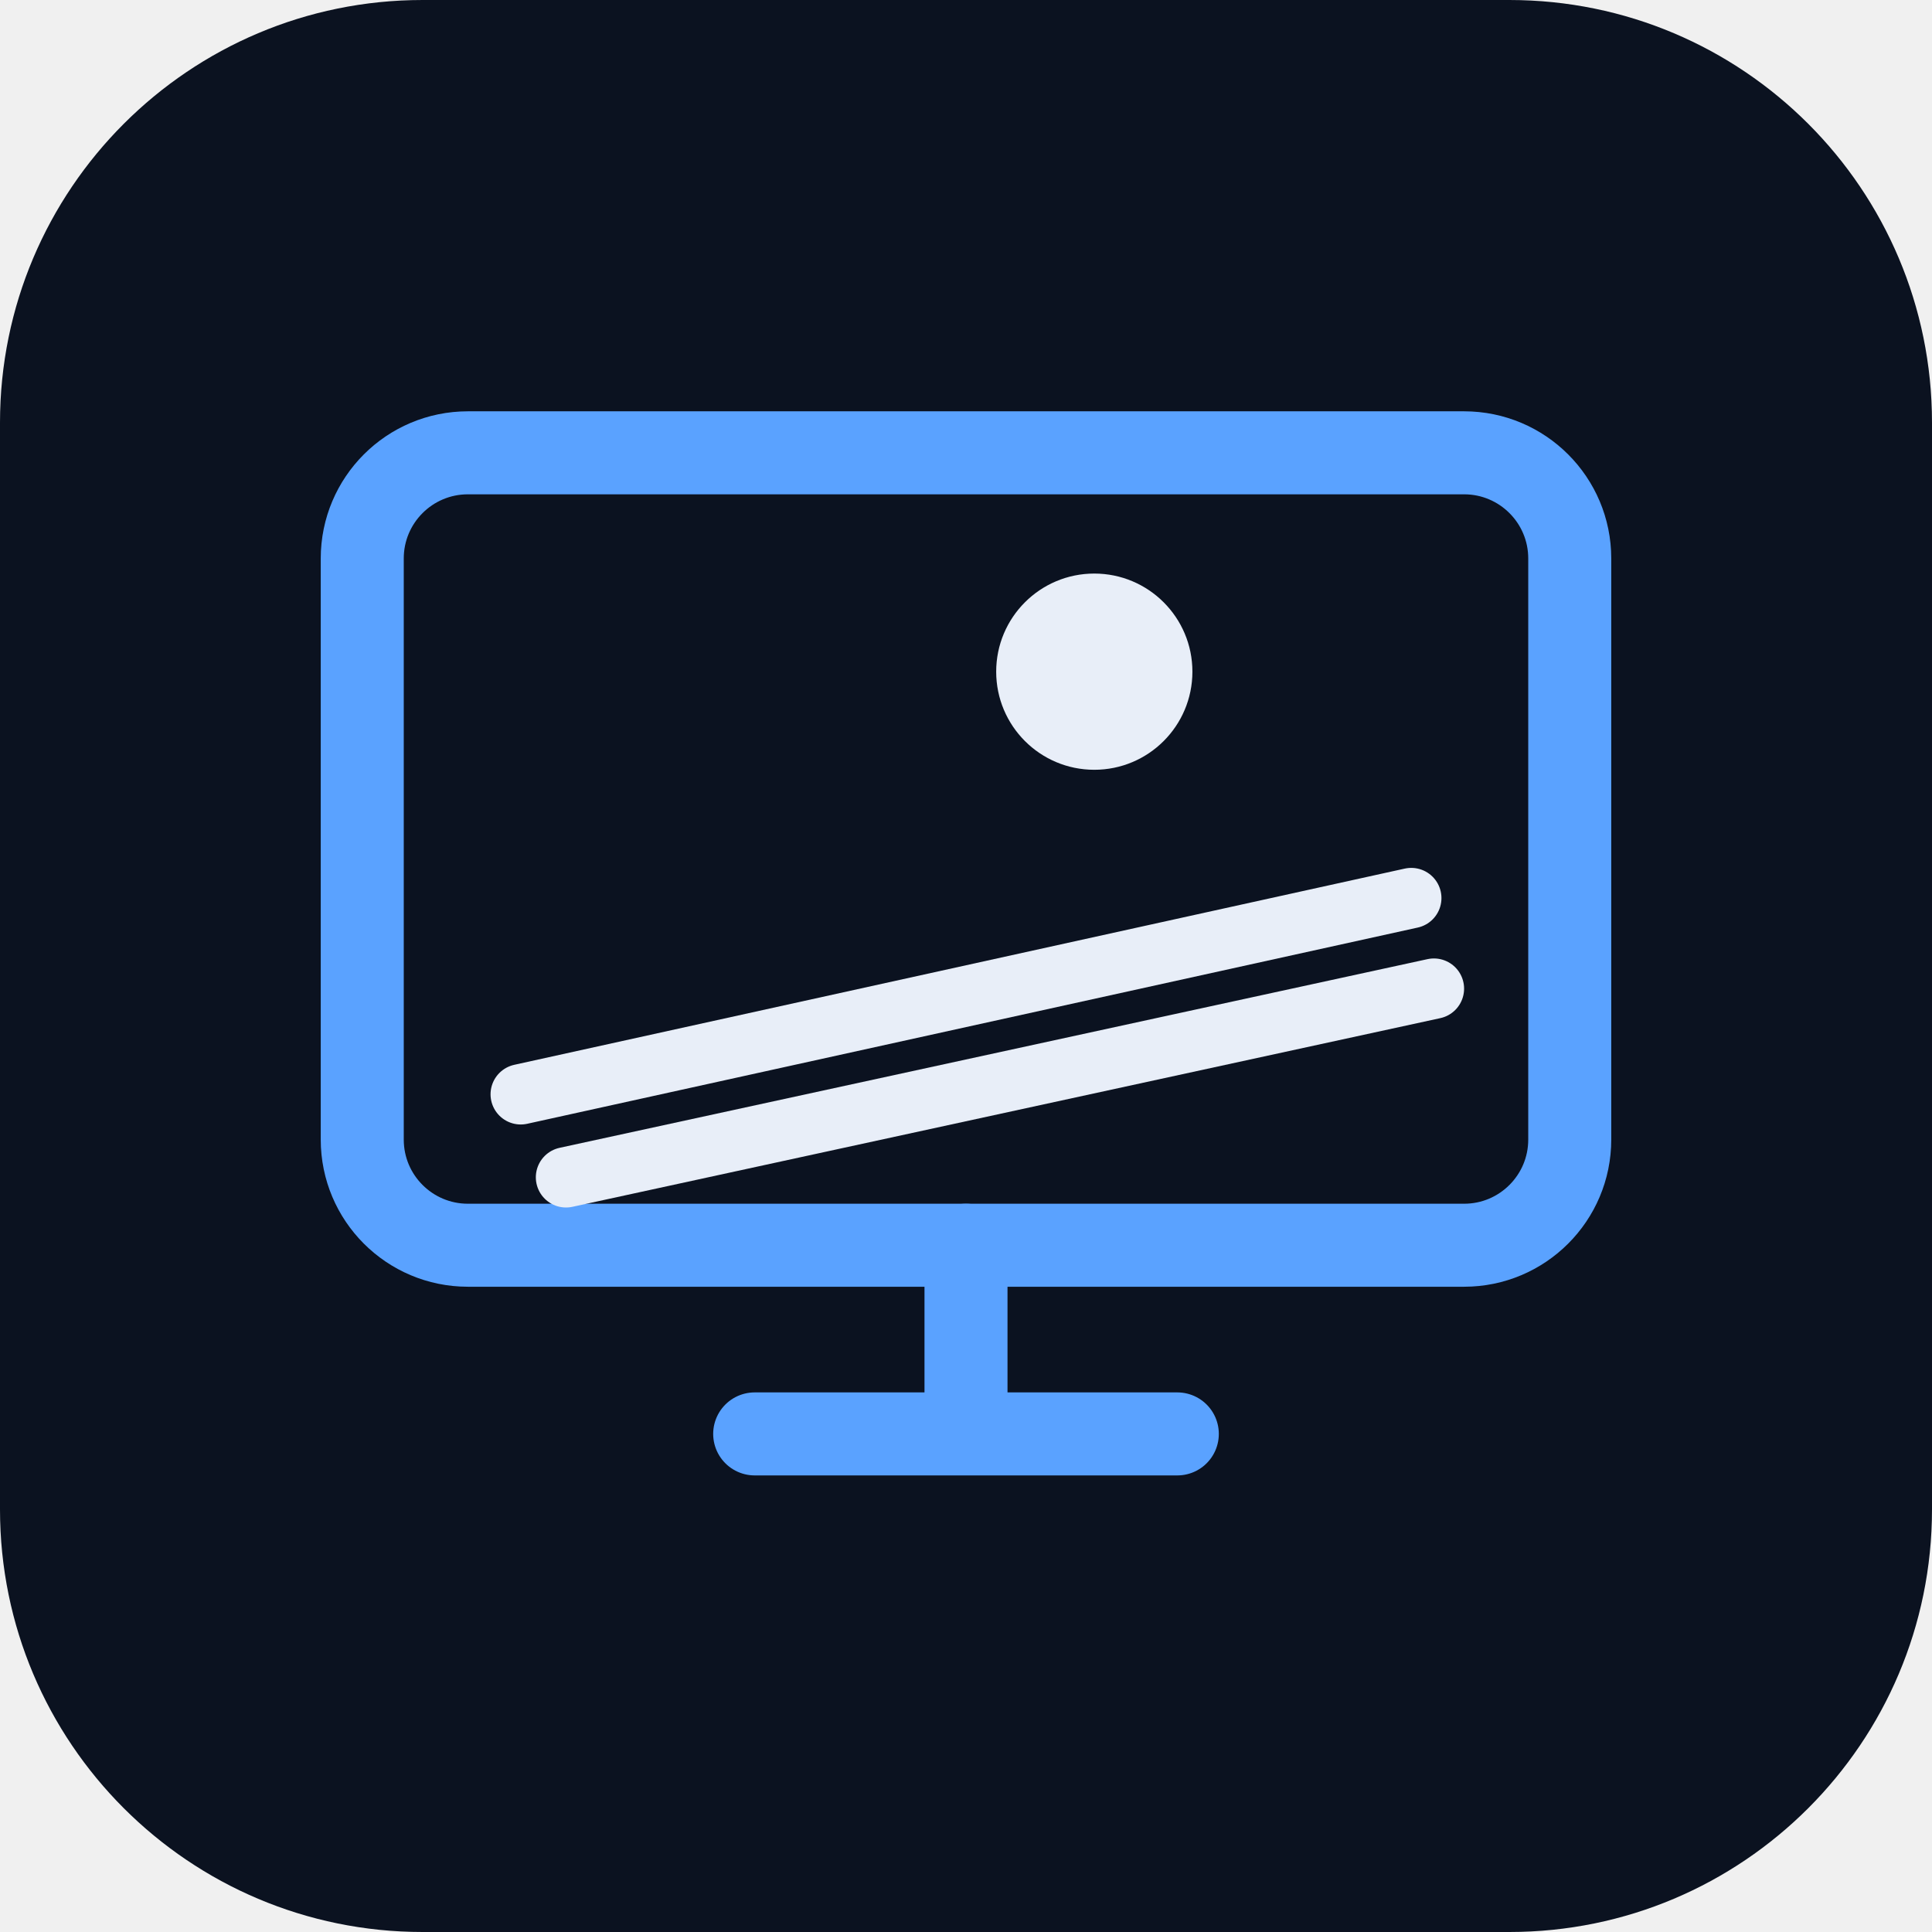
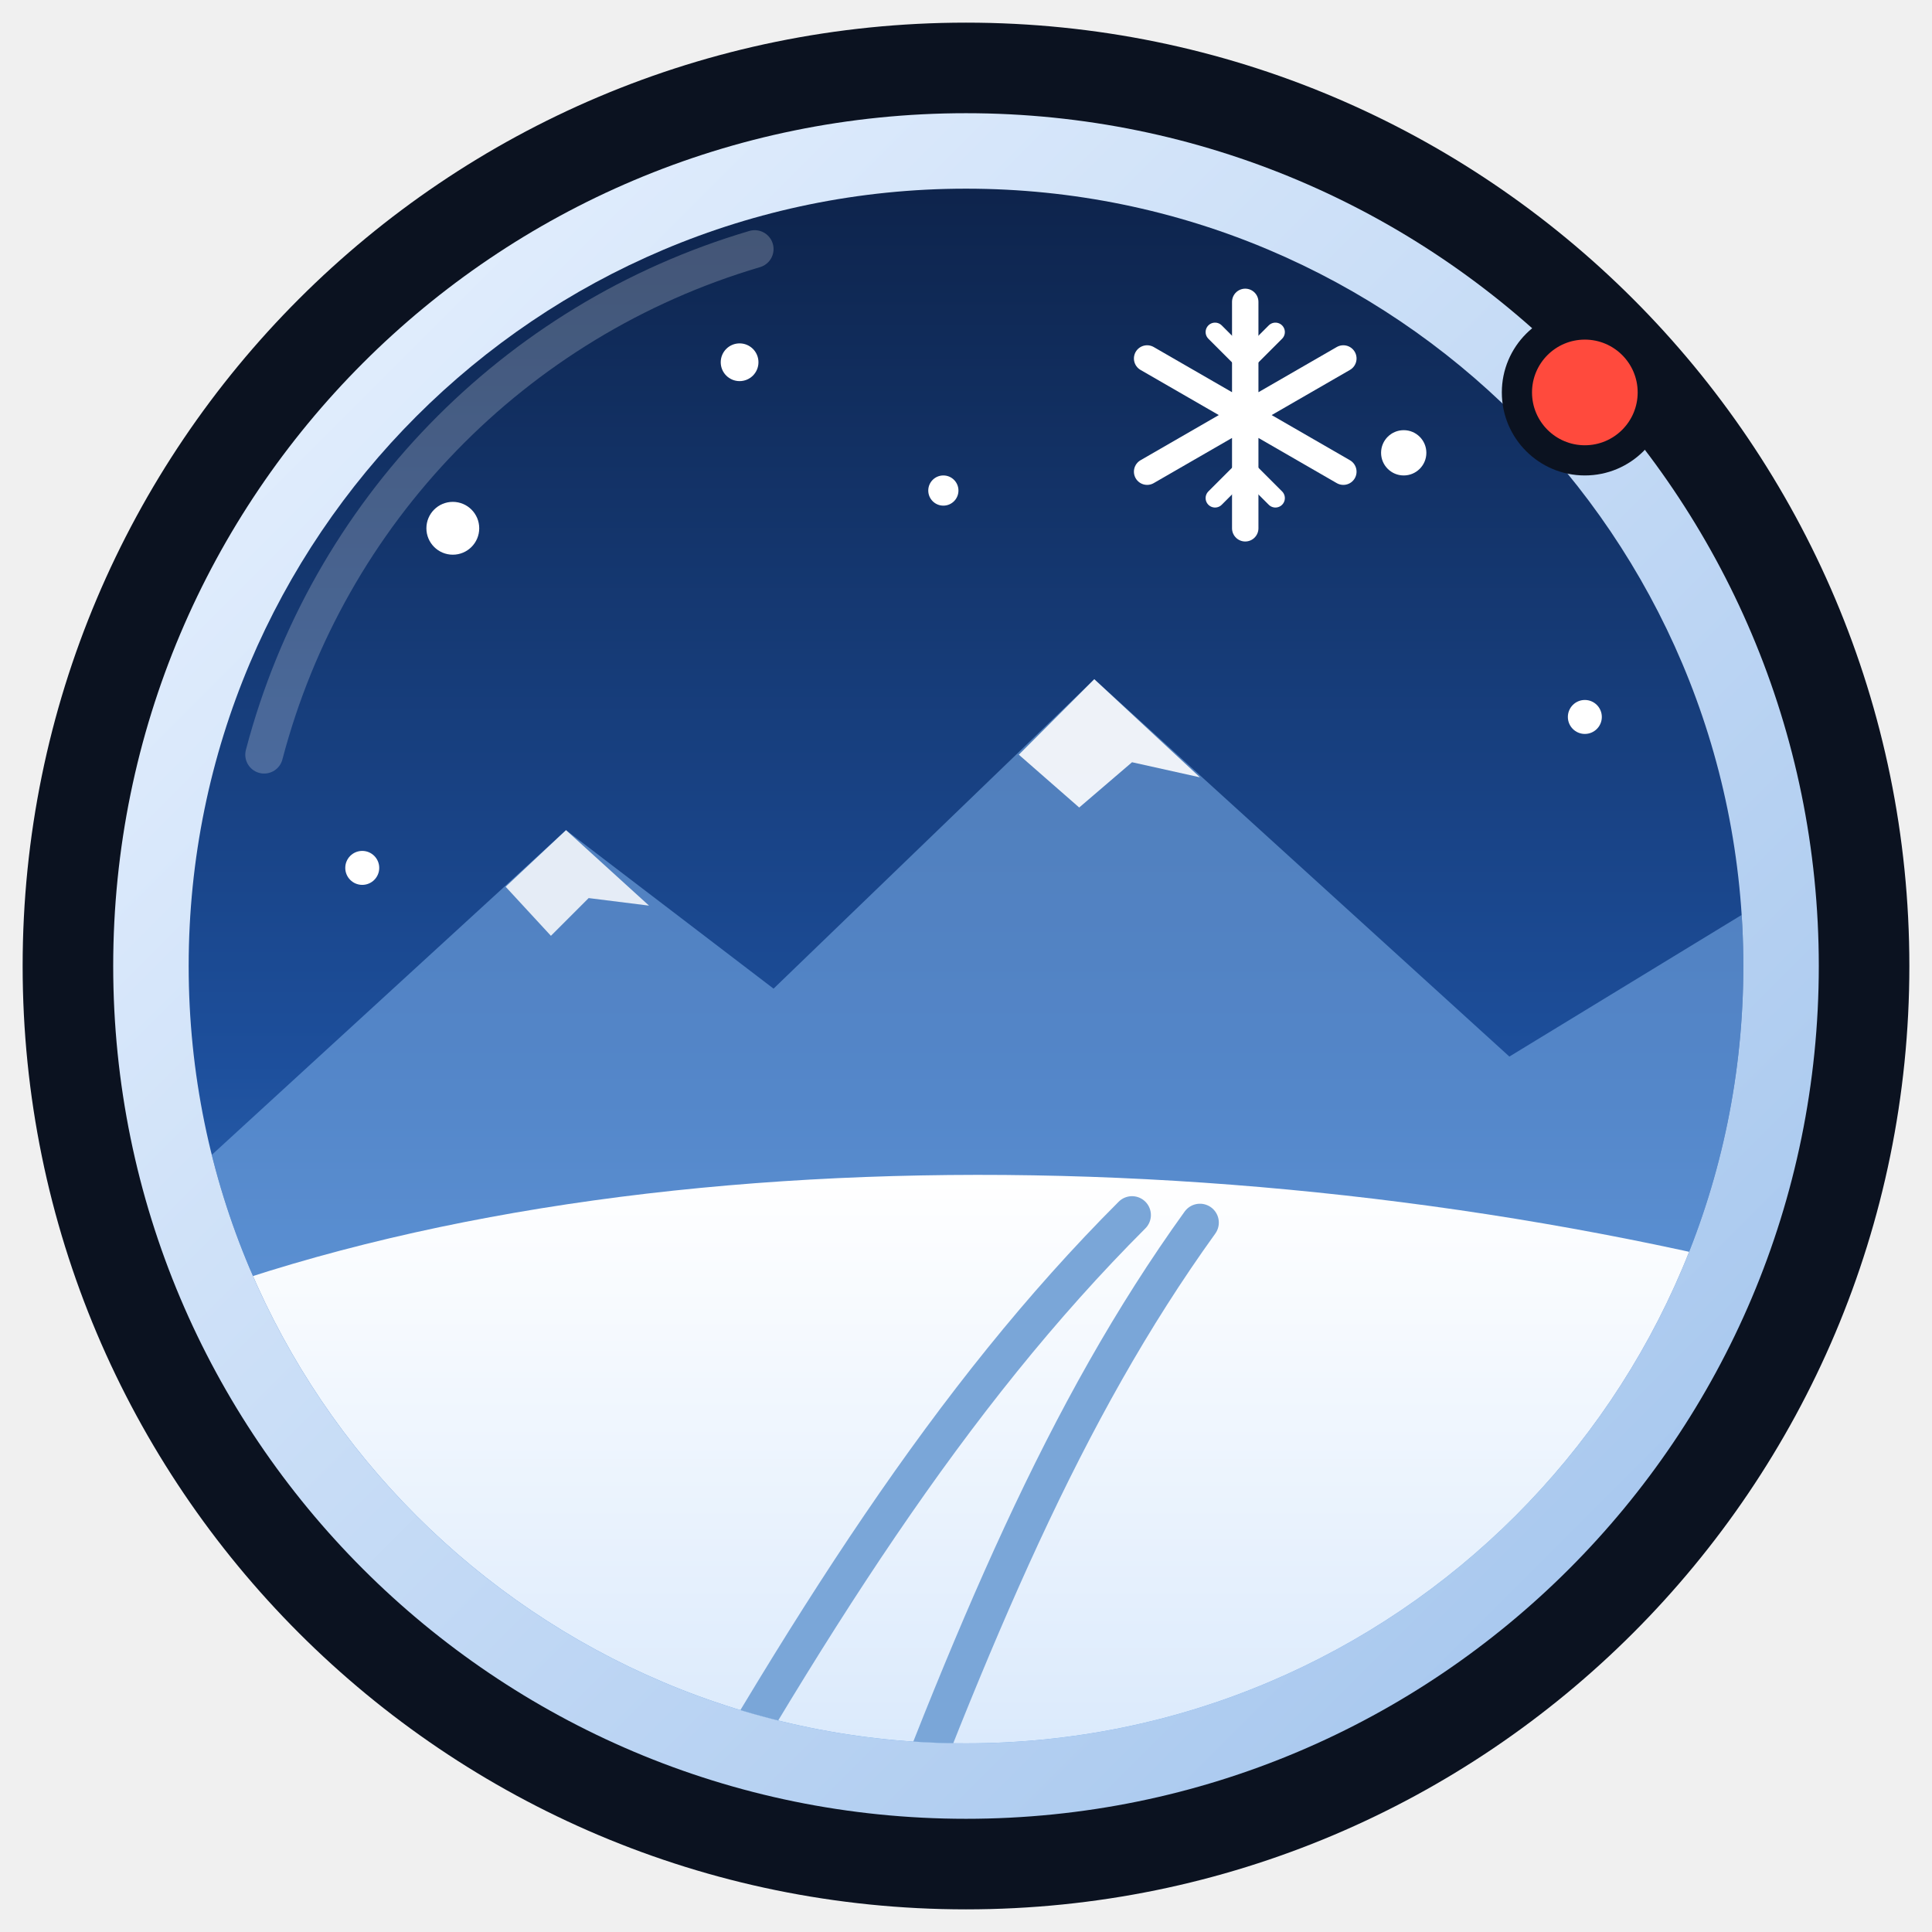
<svg xmlns="http://www.w3.org/2000/svg" viewBox="0 0 512 512">
-   <rect width="512" height="512" rx="112" fill="#0b1220" />
-   <rect x="96" y="120" width="320" height="210" rx="28" fill="none" stroke="#5aa2ff" stroke-width="22" />
-   <path d="M200 380h112M256 330v50" stroke="#5aa2ff" stroke-width="22" stroke-linecap="round" />
-   <path d="M138 290 L374 238" stroke="#e8eef8" stroke-width="16" stroke-linecap="round" />
-   <path d="M150 312 L380 262" stroke="#e8eef8" stroke-width="16" stroke-linecap="round" />
-   <circle cx="290" cy="178" r="26" fill="#e8eef8" />
+   <defs>
+     <linearGradient id="himmel" x1="0" y1="0" x2="0" y2="1">
+       <stop offset="0" stop-color="#0a1a3a" />
+       <stop offset=".55" stop-color="#1d4f9c" />
+       <stop offset="1" stop-color="#5fa6f0" />
+     </linearGradient>
+     <linearGradient id="sno" x1="0" y1="0" x2="0" y2="1">
+       <stop offset="0" stop-color="#ffffff" />
+       <stop offset="1" stop-color="#cfe3fb" />
+     </linearGradient>
+     <linearGradient id="ram" x1="0" y1="0" x2="1" y2="1">
+       <stop offset="0" stop-color="#eaf3ff" />
+       <stop offset="1" stop-color="#9fc2ec" />
+     </linearGradient>
+     <clipPath id="skarm">
+       <circle cx="256" cy="256" r="206" />
+     </clipPath>
+   </defs>
+   <circle cx="256" cy="256" r="250" fill="#0b1220" />
+   <circle cx="256" cy="256" r="226" fill="url(#ram)" />
+   <g clip-path="url(#skarm)">
+     <rect width="512" height="512" fill="url(#himmel)" />
+     <path d="M30 330 L150 220 L205 262 L290 180 L400 280 L482 230 L482 512 L30 512Z" fill="#7fb2ec" opacity=".55" />
+     <path d="M290 180 L318 206 L300 202 L286 214 L270 200Z" fill="#fff" opacity=".9" />
+     <path d="M150 220 L172 240 L156 238 L146 248 L134 235Z" fill="#fff" opacity=".85" />
+     <path d="M30 352 C150 300 330 300 482 340 L482 512 L30 512Z" fill="url(#sno)" />
+     <path d="M168 512 C214 430 252 370 300 322" fill="none" stroke="#7aa6d8" stroke-width="10" stroke-linecap="round" />
+     <path d="M228 512 C258 432 282 374 318 324" fill="none" stroke="#7aa6d8" stroke-width="10" stroke-linecap="round" />
+     <g fill="#fff">
+       <circle cx="120" cy="140" r="7" />
+       <circle cx="196" cy="96" r="5" />
+       <circle cx="372" cy="120" r="6" />
+       <circle cx="420" cy="190" r="4.5" />
+       <circle cx="96" cy="230" r="4.5" />
+       <circle cx="250" cy="130" r="4" />
+     </g>
+     <g transform="translate(330 110)" stroke="#fff" stroke-width="7" stroke-linecap="round" fill="none">
+       <path d="M0 -30V30M-26 -15L26 15M-26 15L26 -15" />
+       <path d="M-8 -22L0 -14L8 -22M-8 22L0 14L8 22" stroke-width="5" />
+     </g>
+     <path d="M70 200 A190 190 0 0 1 200 66" fill="none" stroke="#fff" stroke-width="10" stroke-linecap="round" opacity=".22" />
+   </g>
+   <circle cx="420" cy="104" r="22" fill="#0b1220" />
+   <circle cx="420" cy="104" r="14" fill="#ff4a3d" />
</svg>
